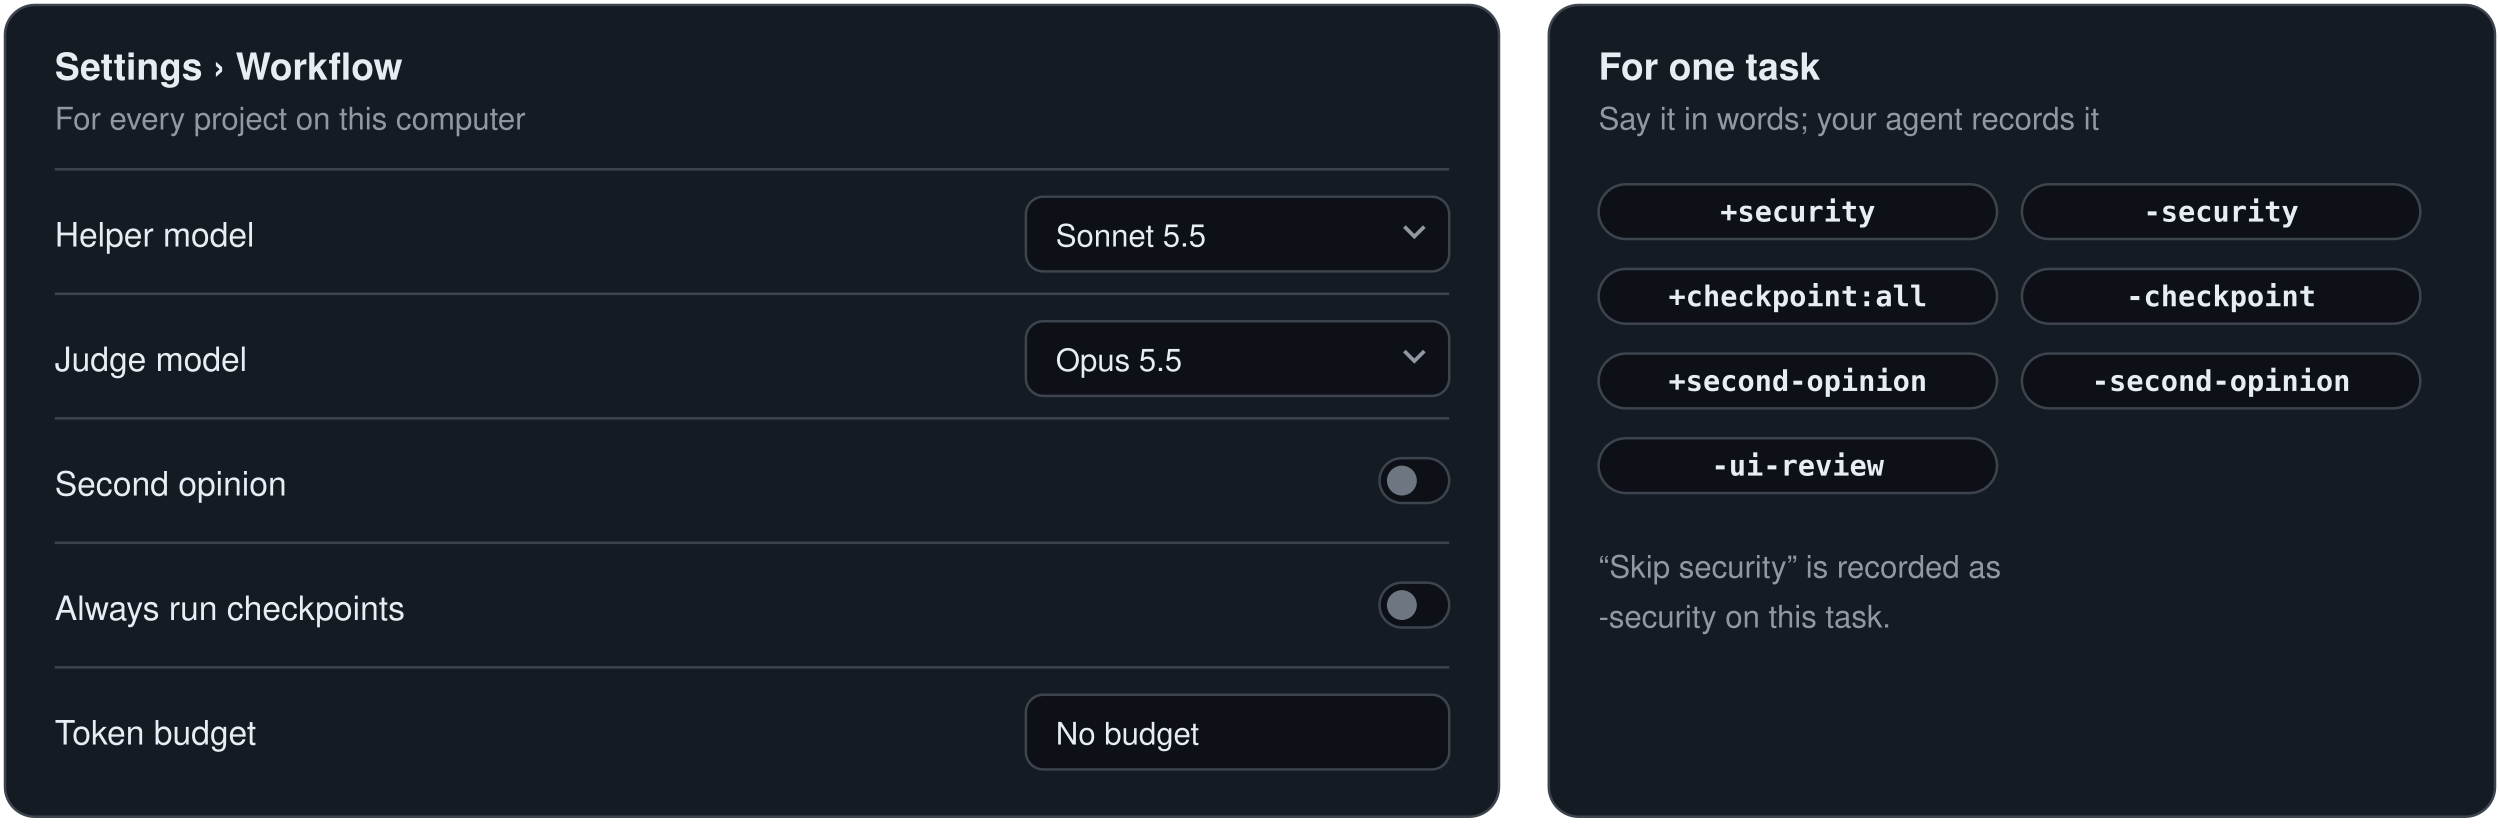
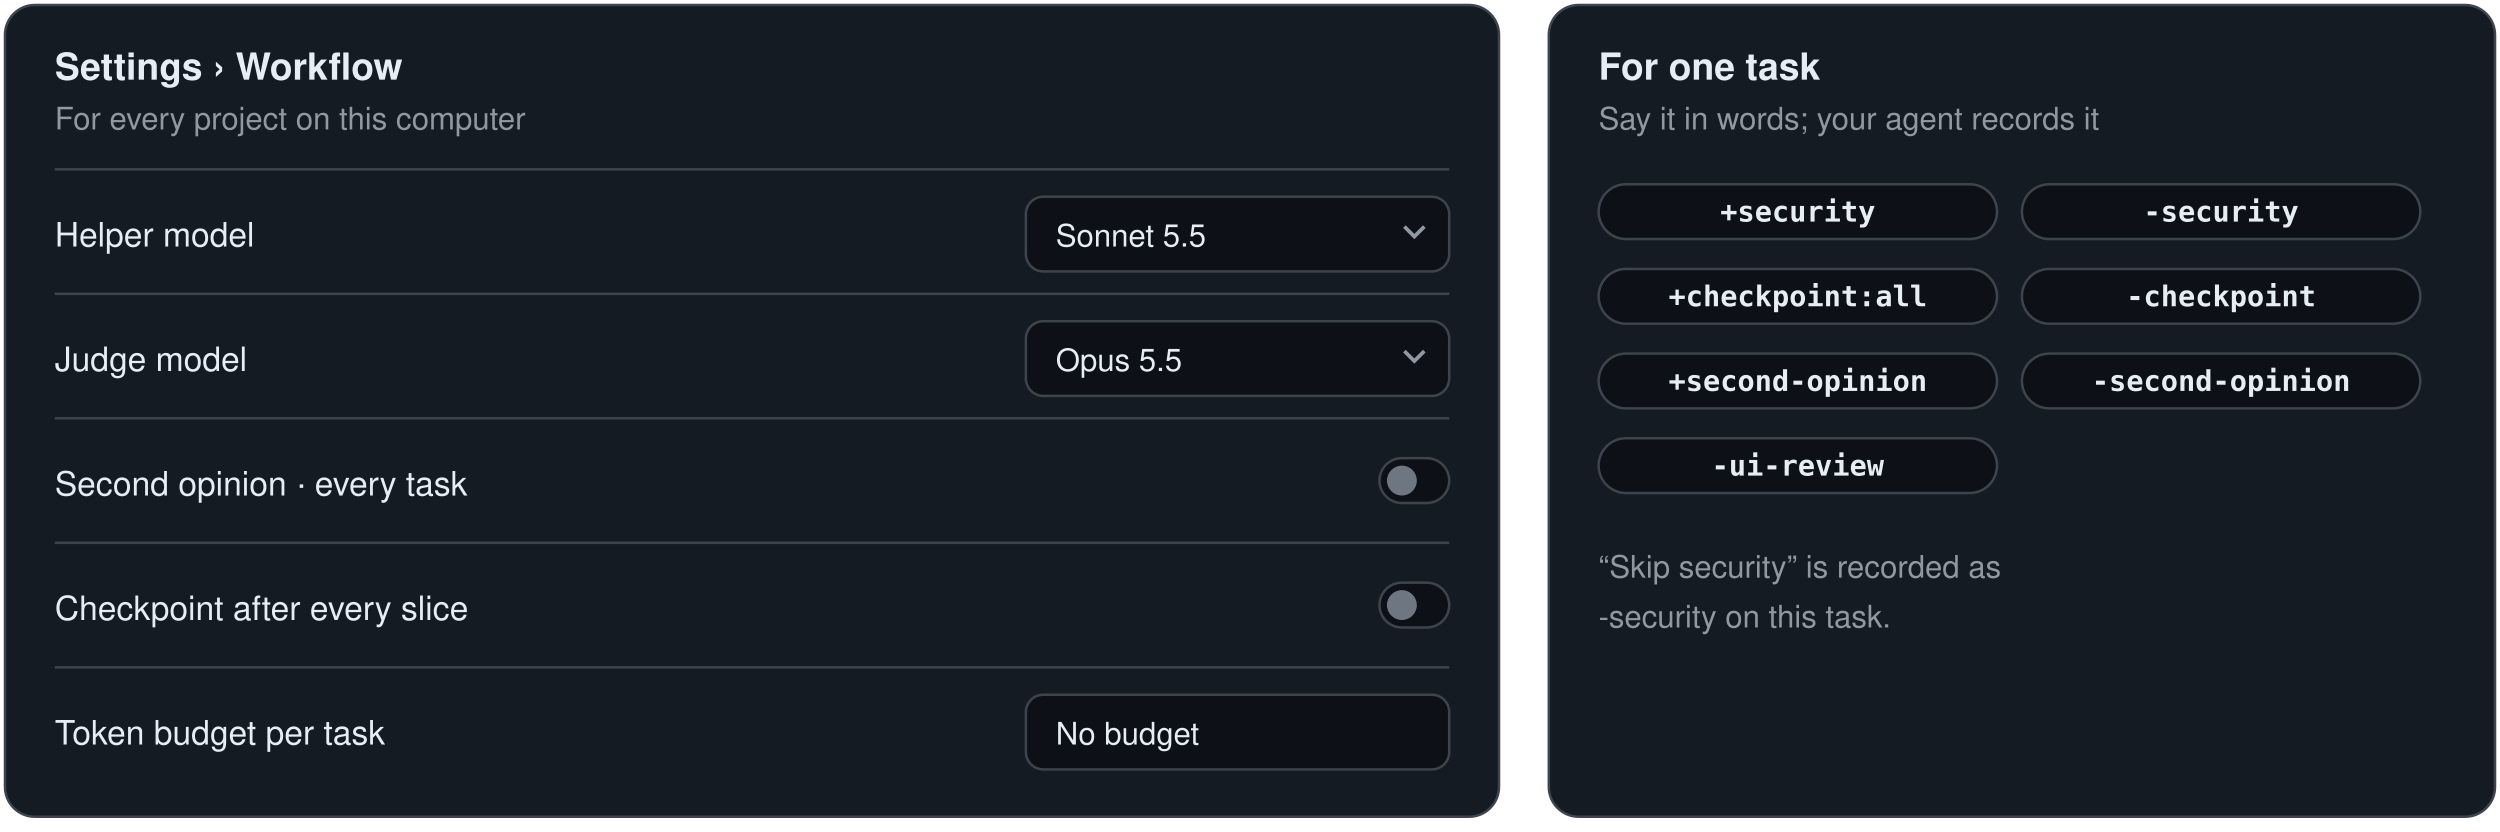
- <svg xmlns="http://www.w3.org/2000/svg" width="1004" height="334" viewBox="-2 -2 1004 334" role="img" aria-label="Settings, Workflow: helper model, judge model, second opinion, always run checkpoints and token budget; and the overrides for one task, said in words">
+ <svg xmlns="http://www.w3.org/2000/svg" width="1004" height="334" viewBox="-2 -2 1004 334" role="img" aria-label="Settings, Workflow: helper and judge model, second opinion on every task, checkpoint after every slice, token budget per task; and the overrides for one task, said in words">
  <rect x="0" y="0" width="600" height="326" rx="12" fill="#151b23" stroke="#3d444d" stroke-width="1" />
  <text x="20" y="30" font-family="-apple-system, BlinkMacSystemFont, 'Segoe UI', 'Helvetica Neue', Helvetica, Arial, sans-serif" font-size="15" font-weight="650" fill="#e6edf3" text-anchor="start">Settings › Workflow</text>
  <text x="20" y="50" font-family="-apple-system, BlinkMacSystemFont, 'Segoe UI', 'Helvetica Neue', Helvetica, Arial, sans-serif" font-size="12.5" font-weight="400" fill="#9198a1" text-anchor="start">For every project on this computer</text>
  <line x1="20" y1="66" x2="580" y2="66" stroke="#3d444d" />
  <text x="20" y="97" font-family="-apple-system, BlinkMacSystemFont, 'Segoe UI', 'Helvetica Neue', Helvetica, Arial, sans-serif" font-size="13.5" font-weight="500" fill="#e6edf3" text-anchor="start">Helper model</text>
  <rect x="410" y="77" width="170" height="30" rx="7" fill="#0d1117" stroke="#3d444d" />
  <text x="422" y="97" font-family="-apple-system, BlinkMacSystemFont, 'Segoe UI', 'Helvetica Neue', Helvetica, Arial, sans-serif" font-size="12.5" font-weight="500" fill="#e6edf3" text-anchor="start">Sonnet 5.5</text>
  <path d="M562 89 l4 4 l4 -4" fill="none" stroke="#9198a1" stroke-width="1.5" />
  <line x1="20" y1="116" x2="580" y2="116" stroke="#3d444d" />
  <text x="20" y="147" font-family="-apple-system, BlinkMacSystemFont, 'Segoe UI', 'Helvetica Neue', Helvetica, Arial, sans-serif" font-size="13.5" font-weight="500" fill="#e6edf3" text-anchor="start">Judge model</text>
  <rect x="410" y="127" width="170" height="30" rx="7" fill="#0d1117" stroke="#3d444d" />
  <text x="422" y="147" font-family="-apple-system, BlinkMacSystemFont, 'Segoe UI', 'Helvetica Neue', Helvetica, Arial, sans-serif" font-size="12.5" font-weight="500" fill="#e6edf3" text-anchor="start">Opus 5.5</text>
  <path d="M562 139 l4 4 l4 -4" fill="none" stroke="#9198a1" stroke-width="1.5" />
  <line x1="20" y1="166" x2="580" y2="166" stroke="#3d444d" />
-   <text x="20" y="197" font-family="-apple-system, BlinkMacSystemFont, 'Segoe UI', 'Helvetica Neue', Helvetica, Arial, sans-serif" font-size="13.5" font-weight="500" fill="#e6edf3" text-anchor="start">Second opinion</text>
+   <text x="20" y="197" font-family="-apple-system, BlinkMacSystemFont, 'Segoe UI', 'Helvetica Neue', Helvetica, Arial, sans-serif" font-size="13.5" font-weight="500" fill="#e6edf3" text-anchor="start">Second opinion · every task</text>
  <rect x="552" y="182" width="28" height="18" rx="9" fill="#0d1117" stroke="#3d444d" />
  <circle cx="561" cy="191" r="6" fill="#6e7681" />
  <line x1="20" y1="216" x2="580" y2="216" stroke="#3d444d" />
-   <text x="20" y="247" font-family="-apple-system, BlinkMacSystemFont, 'Segoe UI', 'Helvetica Neue', Helvetica, Arial, sans-serif" font-size="13.5" font-weight="500" fill="#e6edf3" text-anchor="start">Always run checkpoints</text>
+   <text x="20" y="247" font-family="-apple-system, BlinkMacSystemFont, 'Segoe UI', 'Helvetica Neue', Helvetica, Arial, sans-serif" font-size="13.5" font-weight="500" fill="#e6edf3" text-anchor="start">Checkpoint after every slice</text>
  <rect x="552" y="232" width="28" height="18" rx="9" fill="#0d1117" stroke="#3d444d" />
  <circle cx="561" cy="241" r="6" fill="#6e7681" />
  <line x1="20" y1="266" x2="580" y2="266" stroke="#3d444d" />
-   <text x="20" y="297" font-family="-apple-system, BlinkMacSystemFont, 'Segoe UI', 'Helvetica Neue', Helvetica, Arial, sans-serif" font-size="13.5" font-weight="500" fill="#e6edf3" text-anchor="start">Token budget</text>
+   <text x="20" y="297" font-family="-apple-system, BlinkMacSystemFont, 'Segoe UI', 'Helvetica Neue', Helvetica, Arial, sans-serif" font-size="13.5" font-weight="500" fill="#e6edf3" text-anchor="start">Token budget per task</text>
  <rect x="410" y="277" width="170" height="30" rx="7" fill="#0d1117" stroke="#3d444d" />
  <text x="422" y="297" font-family="-apple-system, BlinkMacSystemFont, 'Segoe UI', 'Helvetica Neue', Helvetica, Arial, sans-serif" font-size="12.5" font-weight="500" fill="#e6edf3" text-anchor="start">No budget</text>
  <rect x="620" y="0" width="380" height="326" rx="12" fill="#151b23" stroke="#3d444d" stroke-width="1" />
  <text x="640" y="30" font-family="-apple-system, BlinkMacSystemFont, 'Segoe UI', 'Helvetica Neue', Helvetica, Arial, sans-serif" font-size="15" font-weight="650" fill="#e6edf3" text-anchor="start">For one task</text>
  <text x="640" y="50" font-family="-apple-system, BlinkMacSystemFont, 'Segoe UI', 'Helvetica Neue', Helvetica, Arial, sans-serif" font-size="12.5" font-weight="400" fill="#9198a1" text-anchor="start">Say it in words; your agent records it</text>
  <rect x="640" y="72" width="160" height="22" rx="11" fill="#0d1117" stroke="#3d444d" />
  <text x="720.0" y="87" font-family="ui-monospace, SFMono-Regular, Menlo, Consolas, monospace" font-size="11.5" font-weight="600" fill="#e6edf3" text-anchor="middle">+security</text>
  <rect x="810" y="72" width="160" height="22" rx="11" fill="#0d1117" stroke="#3d444d" />
  <text x="890.0" y="87" font-family="ui-monospace, SFMono-Regular, Menlo, Consolas, monospace" font-size="11.5" font-weight="600" fill="#e6edf3" text-anchor="middle">-security</text>
  <rect x="640" y="106" width="160" height="22" rx="11" fill="#0d1117" stroke="#3d444d" />
  <text x="720.0" y="121" font-family="ui-monospace, SFMono-Regular, Menlo, Consolas, monospace" font-size="11.5" font-weight="600" fill="#e6edf3" text-anchor="middle">+checkpoint:all</text>
  <rect x="810" y="106" width="160" height="22" rx="11" fill="#0d1117" stroke="#3d444d" />
  <text x="890.0" y="121" font-family="ui-monospace, SFMono-Regular, Menlo, Consolas, monospace" font-size="11.5" font-weight="600" fill="#e6edf3" text-anchor="middle">-checkpoint</text>
  <rect x="640" y="140" width="160" height="22" rx="11" fill="#0d1117" stroke="#3d444d" />
  <text x="720.0" y="155" font-family="ui-monospace, SFMono-Regular, Menlo, Consolas, monospace" font-size="11.5" font-weight="600" fill="#e6edf3" text-anchor="middle">+second-opinion</text>
  <rect x="810" y="140" width="160" height="22" rx="11" fill="#0d1117" stroke="#3d444d" />
  <text x="890.0" y="155" font-family="ui-monospace, SFMono-Regular, Menlo, Consolas, monospace" font-size="11.5" font-weight="600" fill="#e6edf3" text-anchor="middle">-second-opinion</text>
  <rect x="640" y="174" width="160" height="22" rx="11" fill="#0d1117" stroke="#3d444d" />
  <text x="720.0" y="189" font-family="ui-monospace, SFMono-Regular, Menlo, Consolas, monospace" font-size="11.5" font-weight="600" fill="#e6edf3" text-anchor="middle">-ui-review</text>
  <text x="640" y="230" font-family="-apple-system, BlinkMacSystemFont, 'Segoe UI', 'Helvetica Neue', Helvetica, Arial, sans-serif" font-size="12.5" font-weight="400" fill="#9198a1" text-anchor="start">“Skip security” is recorded as</text>
  <text x="640" y="250" font-family="-apple-system, BlinkMacSystemFont, 'Segoe UI', 'Helvetica Neue', Helvetica, Arial, sans-serif" font-size="12.5" font-weight="400" fill="#9198a1" text-anchor="start">-security on this task.</text>
</svg>
